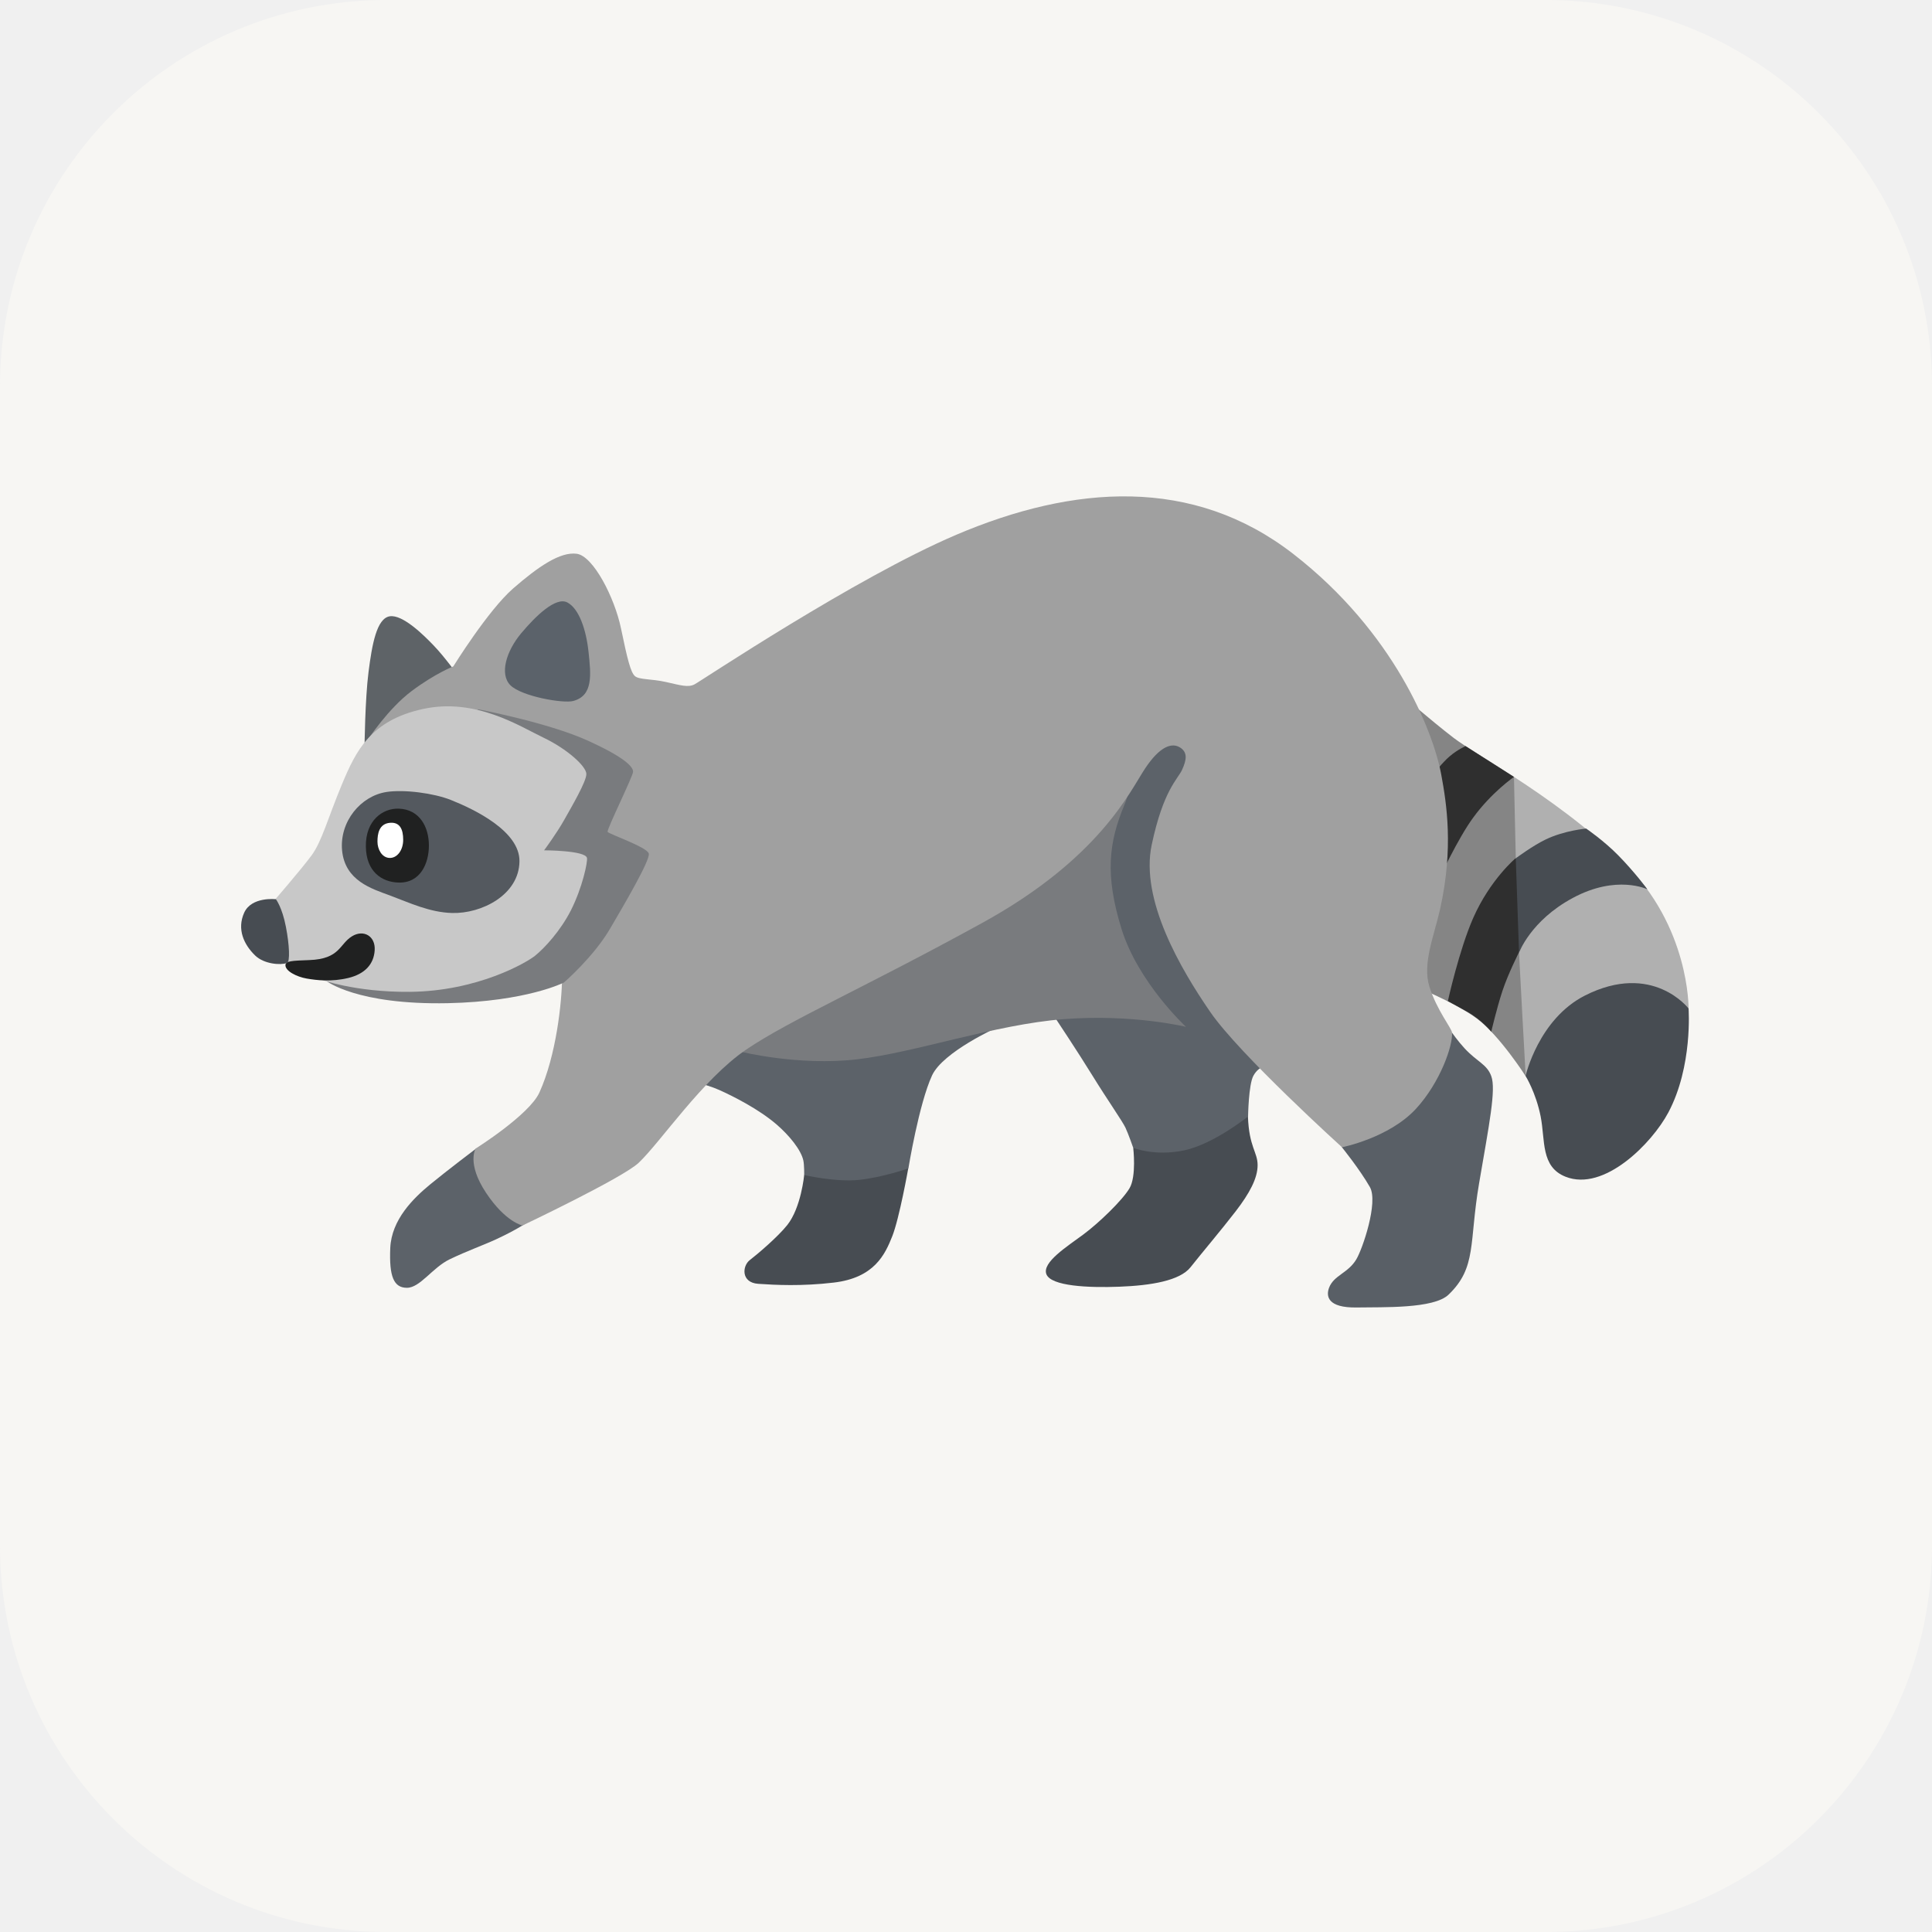
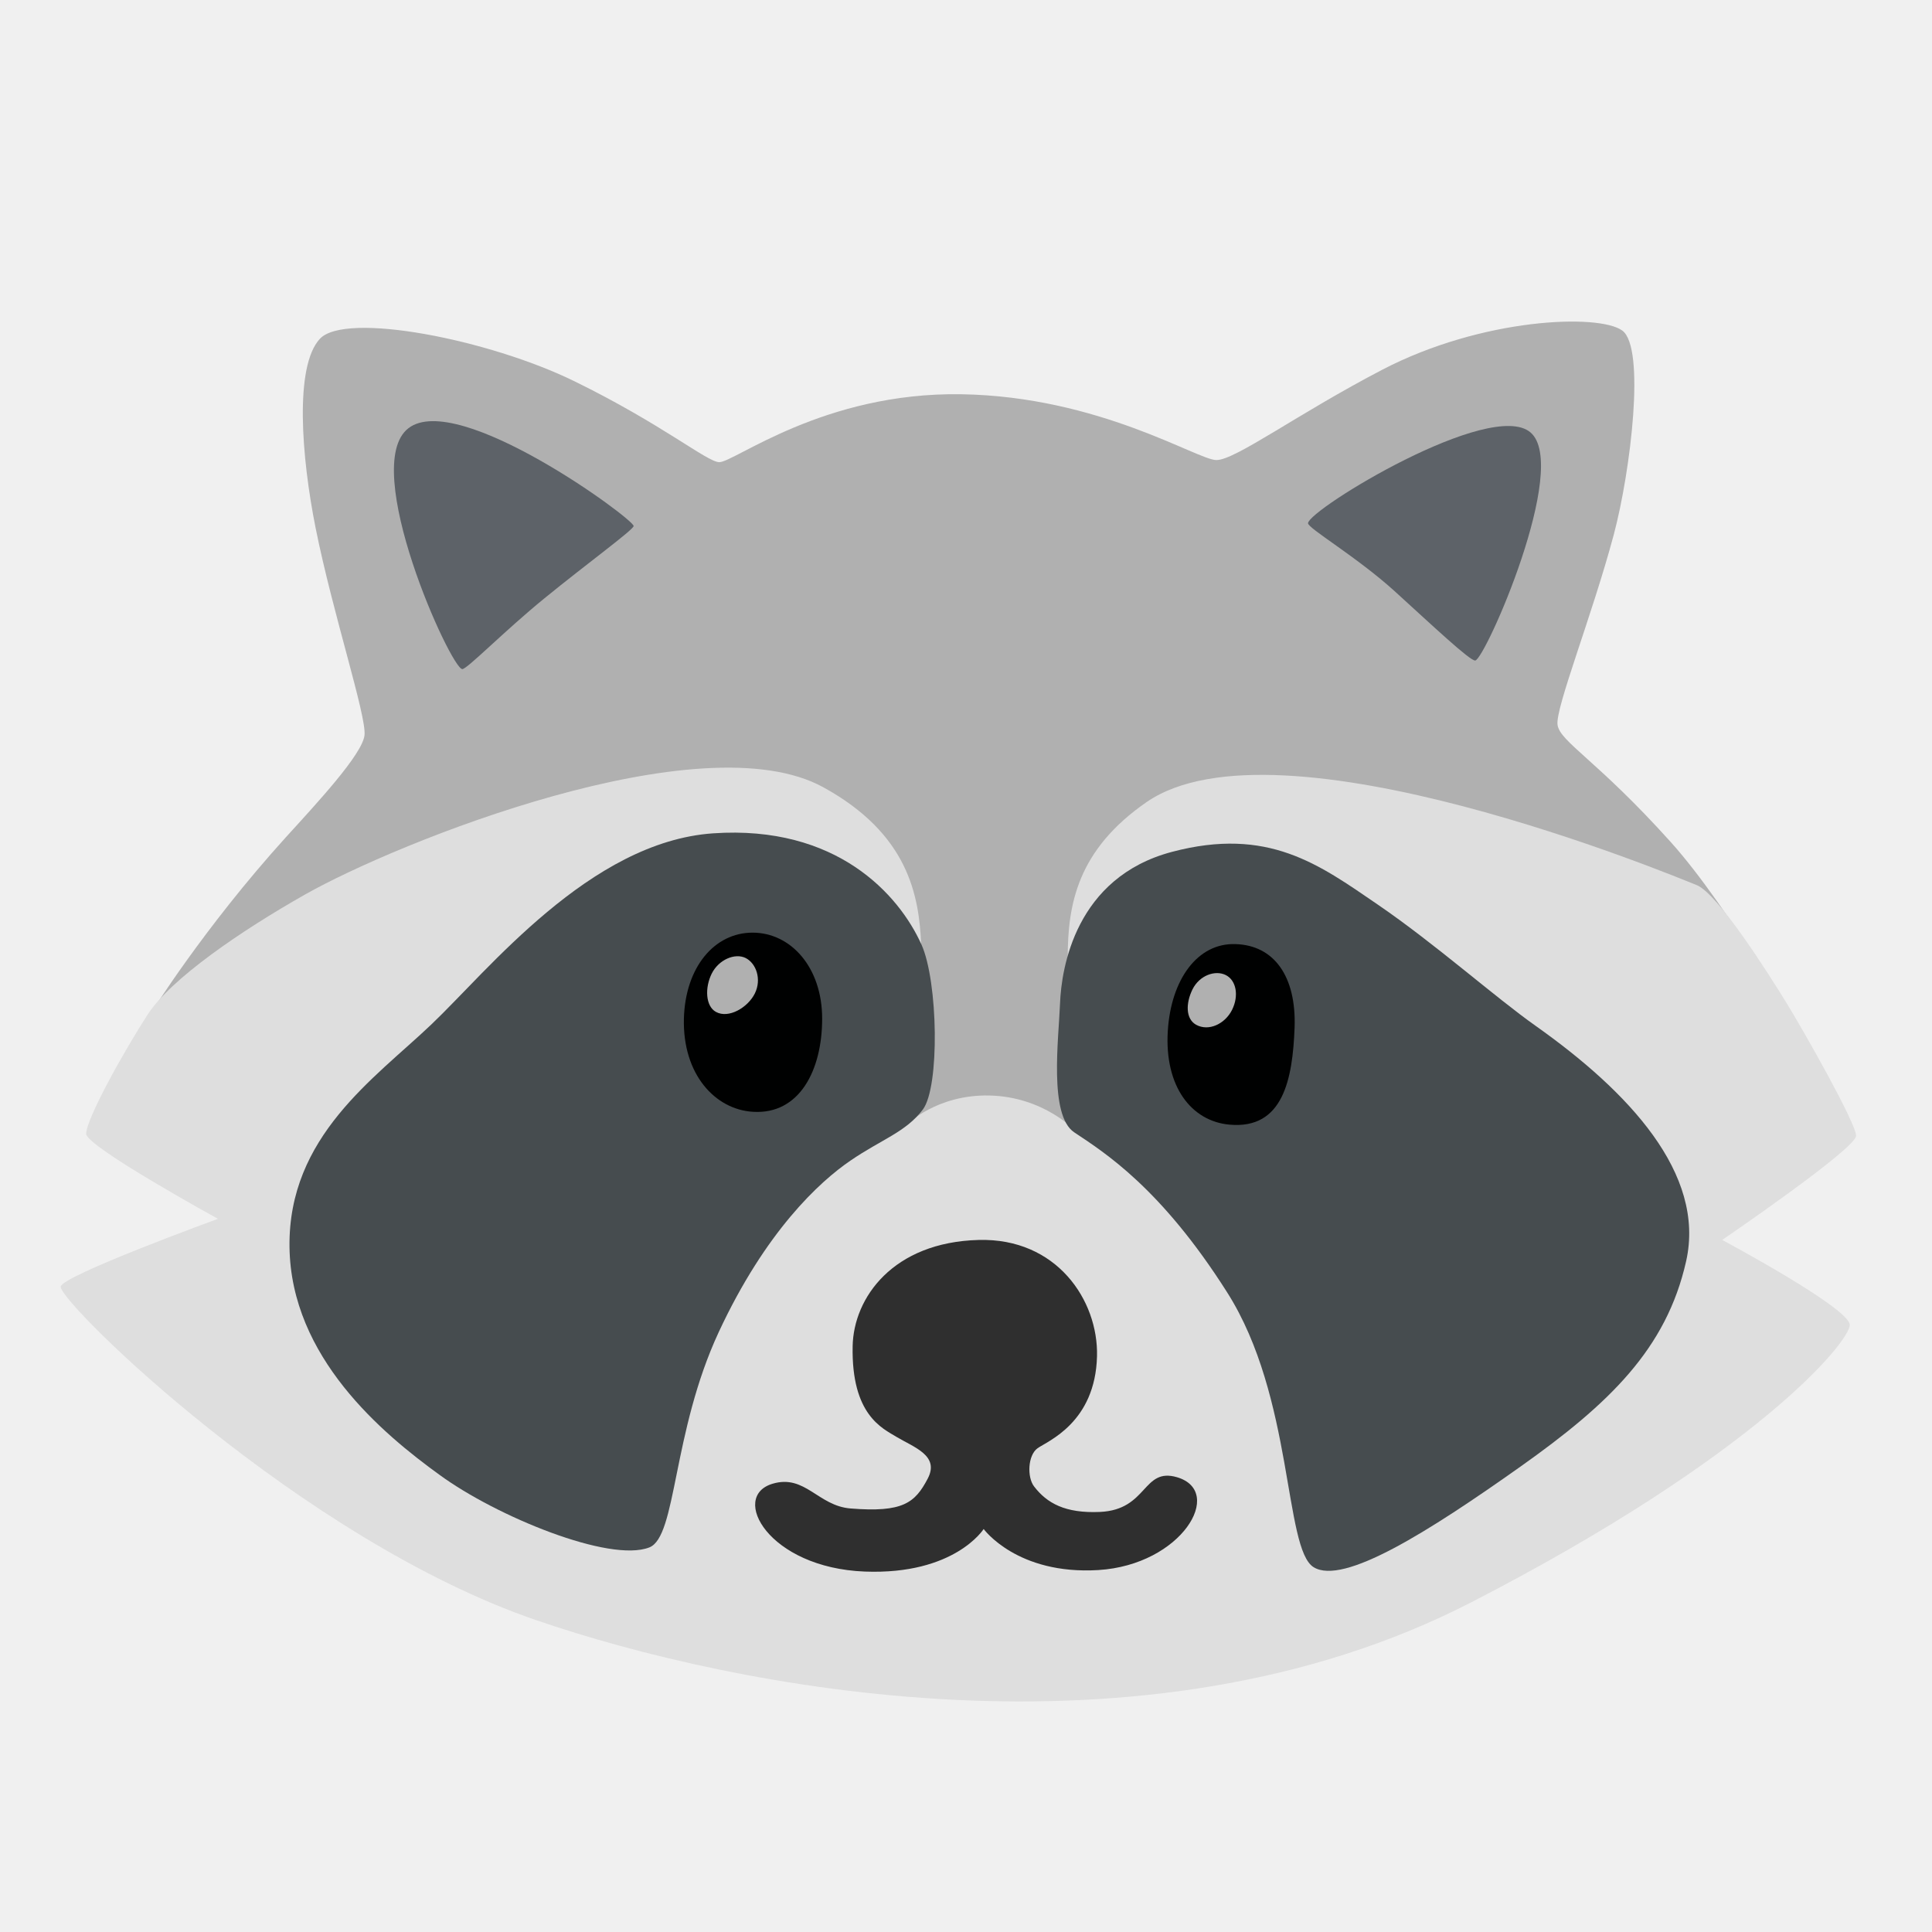
- <svg xmlns="http://www.w3.org/2000/svg" version="1.1" id="a" x="0px" y="0px" viewBox="-16 8 160 160" style="enable-background:new 0 0 128 128;" xml:space="preserve">
-   <rect x="-16" y="8" width="160" height="160" rx="32" fill="#f7f6f3" />
-   <path style="fill:#B0B0B0;" d="M110.35,97.1l13.49-5.58c0,0,0.1-6.79-5.37-12.11c-2.99-2.91-6.35-5.29-9.1-7.08l-3.89,11.22  L110.35,97.1z" />
-   <path style="fill:#858585;" d="M110.34,97.11c0,0-2.14-3.35-4.02-4.75s-5.56-2.85-5.56-2.85L98.07,79.4l1.47-14.31  c0,0,3,2.61,4.86,4.03c0.84,0.64,2.69,1.73,4.98,3.22c0,0,0.2,9.72,0.32,12.49c0.12,2.77,0.65,12.28,0.65,12.28" />
-   <path style="fill:#2F2F2F;" d="M102.69,72.15c0,0,0.71-0.96,1.37-1.52s1.31-0.84,1.31-0.84l4.01,2.55c0,0-1.87,1.29-3.39,3.39  c-1.26,1.72-2.79,5.03-2.79,5.03l-0.81-5.99l0.31-2.61L102.69,72.15z" />
-   <path style="fill:#595F66;" d="M97.45,106.31c0.71,1.26-0.61,5.13-1.13,5.99c-0.68,1.14-1.86,1.31-2.25,2.34  c-0.26,0.68-0.16,1.68,2.3,1.64c2.16-0.04,6.36,0.12,7.59-1.06c2.36-2.26,1.69-4.3,2.53-9.21s1.42-7.79,1.01-8.89  c-0.36-0.99-1.16-1.17-2.2-2.29c-0.54-0.58-1.06-1.32-1.06-1.32l-8.07,6.07l-1.04,3.43C95.13,103.01,96.61,104.84,97.45,106.31  L97.45,106.31z" />
-   <path style="fill:#474C52;" d="M80.49,101.2l-2.64,1.87c0,0,0.28,2.35-0.31,3.34s-2.51,2.85-3.83,3.83s-3.44,2.31-3.05,3.29  s3.44,1.13,6.04,1.03s5.01-0.49,5.9-1.62s2.56-3.1,3.73-4.62s1.82-2.75,1.82-3.83s-0.71-1.5-0.8-4.02  c-0.09-2.52-6.87,0.73-6.87,0.73H80.49z" />
-   <path style="fill:#474C52;" d="M50.6,105.3c0,0-0.25,2.7-1.4,4.15c-0.78,0.98-2.46,2.41-3.1,2.9s-0.74,1.87,0.69,1.97  s3.61,0.21,6.24-0.1c3.39-0.39,4.27-2.35,4.86-3.83s1.33-5.64,1.33-5.64l-4.57-3.7C54.65,101.05,50.6,105.3,50.6,105.3z" />
-   <path style="fill:#5C6269;" d="M23.44,103.11c0,0-2.46,1.86-3.83,2.99s-3.19,2.9-3.29,5.26s0.29,3.29,1.38,3.29s2.11-1.67,3.54-2.36  s2.79-1.17,3.81-1.64c1.56-0.72,2.42-1.29,2.42-1.29l-1.22-4.35l-2.8-1.91L23.44,103.11z" />
-   <path style="fill:#5C6269;" d="M72.8,89.26l-1.39,3.07c0,0,1.85,2.78,3.07,4.76s2.48,3.77,2.73,4.31s0.64,1.66,0.64,1.66  s1.77,0.72,4.21,0.21s5.3-2.81,5.3-2.81s0.04-2.64,0.44-3.37c0.51-0.93,1.33-0.85,1.33-0.85l-3.75-6.02l-0.67-19.86l-8.59-1.81  C76.12,68.55,72.8,89.26,72.8,89.26z" />
-   <path style="fill:#5C6269;" d="M43.76,92.42l-3.08,4.99c0,0,1.73,0.34,2.89,0.86s3.28,1.59,4.75,2.86c1.03,0.89,2.02,2.09,2.21,2.98  c0.08,0.36,0.07,1.2,0.07,1.2s2.6,0.61,4.56,0.4s4.07-0.95,4.07-0.95s0.87-5.34,1.96-7.7c0.9-1.95,5.4-3.98,5.4-3.98l-22.83-0.65  L43.76,92.42z" />
-   <path style="fill:#797B7E;" d="M44.17,87.75l1.19,7.35c0,0,4.77,1.19,9.61,0.63s11.43-2.89,17.14-3.33  c5.71-0.44,10.11,0.64,10.11,0.64s-3.96-3.66-5.34-8.11c-1.38-4.46-1.07-7.16,0.25-10.3S76.5,68.6,76.5,68.6L44.17,87.75  C44.16,87.75,44.17,87.75,44.17,87.75z" />
-   <path style="fill:#5E6367;" d="M21.11,65.48l-6.92,4.35c0,0,0.04-3.91,0.33-6.18s0.67-4.43,1.75-4.61s2.86,1.6,3.61,2.38  c0.97,1,2.08,2.57,2.08,2.57l-0.86,1.49H21.11z" />
-   <path style="fill:#A0A0A0;" d="M14.46,69.26c0,0,1.68-2.57,3.63-4.03s3.45-2.04,3.45-2.04s2.88-4.65,4.96-6.46s3.89-3.05,5.26-2.87  s3.14,3.63,3.67,6.19s0.8,3.63,1.15,3.94c0.35,0.31,1.37,0.22,2.57,0.49s1.83,0.47,2.36,0.2s13.28-8.81,21.68-12.39  c9.72-4.14,19.61-4.86,27.92,1.59s11.58,14.64,12.25,18.28c0.44,2.38,1.03,6.07-0.1,11.14c-0.5,2.22-1.48,4.5-0.88,6.42  s1.84,3.44,1.87,3.79c0.08,1.1-0.99,4.14-2.98,6.31c-2.24,2.43-6.13,3.19-6.13,3.19s-8.48-7.67-10.91-11.2s-5.82-9.28-4.85-13.85  s2.16-5.42,2.52-6.22s0.48-1.43-0.18-1.84s-1.65-0.13-2.9,1.76s-3.77,7.44-13.49,12.78c-9.71,5.34-15.92,8.03-19.53,10.48  s-7.08,7.65-8.91,9.38c-1.34,1.26-9.62,5.19-9.62,5.19s-1.4-0.27-3.02-2.71s-0.86-3.66-0.86-3.66s4.44-2.79,5.28-4.64  c1.39-3.06,1.87-7.47,1.88-9.61S14.47,69.28,14.47,69.28L14.46,69.26z" />
-   <path style="fill:#797B7E;" d="M23.59,66.74c0,0,5.75,1.09,9.03,2.57s3.81,2.24,3.81,2.6s-2.2,4.8-2.11,4.98s3.28,1.26,3.41,1.8  s-2.07,4.28-3.19,6.19c-1.37,2.36-3.84,4.49-3.84,4.49s-3.07,1.57-9.62,1.71c-7.54,0.15-10.05-1.84-10.05-1.84  S23.59,66.74,23.59,66.74z" />
-   <path style="fill:#C8C8C8;" d="M5.46,84.75l1.12-2.02c0,0,2.38-2.74,3.23-3.9s1.35-3.1,2.51-5.88s2.38-5.3,6.73-6.24  s7.99,1.44,9.96,2.38s3.55,2.38,3.55,3.01s-1.21,2.69-1.84,3.81s-1.66,2.51-1.66,2.51s3.41,0,3.55,0.63  c0.07,0.33-0.38,2.46-1.33,4.34c-0.85,1.67-2.15,3.1-2.98,3.77c-0.72,0.57-4.76,2.93-10.37,2.98c-4.54,0.04-7.44-1.04-7.44-1.04  l-3.37-1.75L5.46,84.75L5.46,84.75z" />
-   <path style="fill:#54595F;" d="M16,73.59c-2.13,0.33-3.89,2.45-3.67,4.84c0.24,2.52,2.48,3.18,3.94,3.72  c1.66,0.62,3.31,1.41,5.17,1.46c2.43,0.07,5.55-1.49,5.58-4.28c0.03-2.49-3.72-4.3-5.68-5.08c-1.4-0.56-3.86-0.89-5.35-0.66  C15.99,73.59,16,73.59,16,73.59z" />
-   <path style="fill:#202121;" d="M17.03,74.97c-1.32-0.05-2.77,0.96-2.73,3.15c0.03,2.07,1.32,2.93,2.7,2.97  c1.83,0.06,2.52-1.62,2.52-3.06C19.52,76.47,18.74,75.03,17.03,74.97z" />
-   <path style="fill:#FFFFFF;" d="M16.31,76.14c-0.93,0.07-1.05,0.93-1.05,1.56s0.36,1.32,0.99,1.35s1.14-0.63,1.14-1.5  S17.12,76.08,16.31,76.14z" />
-   <path style="fill:#202121;" d="M7.64,87.91c0.03-0.32,0.52-0.35,1.97-0.4c2.56-0.09,2.49-1.33,3.54-1.97  c0.96-0.59,1.95-0.02,1.88,1.15s-0.82,1.97-2.18,2.3c-1.42,0.34-2.63,0.19-3.45,0.05S7.6,88.41,7.64,87.91z" />
-   <path style="fill:#474C52;" d="M7.68,84.77c0.29,1.49,0.35,2.89,0.09,2.98c-0.54,0.2-1.91,0.09-2.64-0.62  c-0.94-0.91-1.52-2.18-0.91-3.54s2.63-1.12,2.63-1.12S7.37,83.14,7.68,84.77z" />
-   <path style="fill:#5B626A;" d="M30.98,57.89c-0.95-0.49-2.61,1.11-3.83,2.57s-1.8,3.37-0.88,4.29s4.37,1.53,5.21,1.3  c1.66-0.45,1.46-2.18,1.26-4.06S31.94,58.39,30.98,57.89z" />
-   <path style="fill:#474C52;" d="M110.34,97.11c0,0,1.07-4.72,4.93-6.67c5.59-2.82,8.57,1.08,8.57,1.08s0.36,4.79-1.68,8.62  c-1.36,2.55-5.32,6.58-8.51,5.31c-2.07-0.82-1.67-3.02-2.06-4.99S110.34,97.1,110.34,97.11L110.34,97.11z" />
-   <path style="fill:#2F2F2F;" d="M103.9,90.93c0,0,0.94-4.27,2.11-6.92c1.4-3.17,3.5-4.93,3.5-4.93l2.07,1.76l-1.8,6.06  c0,0-0.88,1.73-1.35,3.15s-0.93,3.39-0.93,3.39s-0.79-0.97-1.97-1.64c-0.73-0.41-1.62-0.89-1.62-0.89S103.9,90.93,103.9,90.93z" />
-   <path style="fill:#474C52;" d="M115.36,76.62c0,0-1.79,0.15-3.35,0.9c-1.07,0.51-2.48,1.56-2.48,1.56l0.27,7.82  c0,0,0.95-2.65,4.44-4.53c3.65-1.97,6.19-0.72,6.19-0.72s-1.09-1.47-2.4-2.8C116.86,77.65,115.37,76.62,115.36,76.62  C115.37,76.62,115.36,76.62,115.36,76.62z" />
+ <svg xmlns="http://www.w3.org/2000/svg" version="1.1" id="Layer_3" x="0px" y="0px" viewBox="0 0 128 128" style="enable-background:new 0 0 128 128;" xml:space="preserve">
+   <path style="fill:#B0B0B0;" d="M9.93,67.23c0,0,3.52-5.7,9.01-11.76c2.01-2.21,5.07-5.49,5.21-6.76c0.14-1.27-2.11-8.09-3.24-13.73  c-0.94-4.71-1.41-10.7,0.28-12.53c1.69-1.83,11.23,0.04,16.89,2.82c5.8,2.84,8.77,5.34,9.57,5.35c1,0.01,6.9-4.65,16.05-4.5  s15.63,4.36,16.89,4.36s5.34-3.04,10.98-5.98c6.62-3.45,14.36-3.73,15.91-2.6c1.55,1.13,0.56,9.29-0.56,13.51  c-1.44,5.39-3.87,11.47-3.73,12.6c0.14,1.13,2.6,2.32,7.53,7.81c3.89,4.34,8.66,12.81,8.66,12.81L66.67,79.48L9.93,67.23z" />
+   <path style="fill:#DEDEDE;" d="M5.71,75.12c0,0.84,8.73,5.63,8.73,5.63s-10.42,3.8-10.42,4.5c0,1.13,15.91,16.75,31.53,22.1  c13.02,4.46,40.22,9.99,61.94-1.2c18.86-9.71,25.06-17.25,25.06-18.37s-8.45-5.63-8.45-5.63s8.87-6.05,8.87-6.9  c0-0.84-3.52-7.04-4.65-8.87s-4.5-7.18-5.91-7.74c-1.41-0.56-27.73-11.54-36.46-5.49c-4.56,3.16-5.21,6.76-5.21,10.28  c0,6.2,0.56,11.54,0.56,11.54s-2.11-2.32-5.77-2.39c-3.45-0.07-5.42,1.9-5.42,1.9s1.06-8.66,0.92-11.9  c-0.14-3.24-0.84-7.32-6.48-10.42c-8.07-4.44-28.19,3.62-34.35,7.11c-4.22,2.39-8.87,5.56-10.42,7.95S5.71,74.13,5.71,75.12z" />
+   <path style="fill:#5D6268;" d="M30.63,44.33c0.32,0,2.8-2.54,5.44-4.69c2.78-2.27,5.91-4.55,5.91-4.79c0-0.47-11.64-9.01-14.92-6.48  S29.88,44.33,30.63,44.33z" />
+   <path style="fill:#5D6268;" d="M86.66,34.66c-0.03,0.33,3.2,2.21,5.73,4.5c2.53,2.3,5.02,4.65,5.35,4.6  c0.66-0.09,6.29-12.86,3.66-15.11S86.75,33.73,86.66,34.66z" />
+   <path style="fill:#464C4F;" d="M43.02,102.52c1.82-0.71,1.5-7.6,4.6-14.27c3.1-6.66,6.66-9.95,8.73-11.36  c2.06-1.41,3.66-1.88,4.79-3.38c1.13-1.5,1.01-8.48-0.09-10.93c-1.5-3.33-5.63-7.93-13.8-7.37c-8.17,0.56-14.92,9.1-18.68,12.67  c-3.75,3.57-9.48,7.41-9.39,14.73c0.09,7.32,6.19,12.39,9.95,15.11C32.88,100.46,40.39,103.55,43.02,102.52z" />
+   <path style="fill:#464C4F;" d="M71.17,75.02c-1.69-1.13-1.03-6.19-0.94-8.54c0.09-2.35,1.03-8.35,7.41-10.04s9.76,0.84,13.61,3.47  c3.85,2.63,7.79,6.15,10.51,8.07c6.1,4.32,11.26,9.76,9.95,15.58c-1.31,5.82-5.11,9.45-10.98,13.61c-6.1,4.32-11.73,7.88-13.7,6.66  s-1.31-11.26-5.73-18.21C76.9,78.68,73.15,76.34,71.17,75.02z" />
+   <path style="fill:#2F2F2F;" d="M64.84,82.15c-5.68,0.15-8.29,3.83-8.35,7.04c-0.09,4.55,1.97,5.44,2.91,6.01  c1.17,0.7,2.87,1.24,2.06,2.77c-0.84,1.6-1.64,2.25-5.11,1.97c-2.15-0.17-3.01-2.28-5.16-1.64c-2.86,0.84-0.28,5.57,6.1,5.82  c5.96,0.23,7.88-2.82,7.88-2.82s2.21,3.05,7.6,2.72c5.53-0.34,8.4-5.21,5.21-6.15c-2.29-0.67-1.92,2.16-5.11,2.3  c-2.3,0.1-3.51-0.58-4.36-1.69c-0.47-0.61-0.42-2.06,0.23-2.53c0.66-0.47,3.83-1.69,3.94-6.1C72.77,86.14,70,82.01,64.84,82.15z" />
+   <path style="fill:#000101;" d="M54.47,67.49c0,3.41-1.5,6.36-4.58,6.17c-2.52-0.15-4.67-2.49-4.58-6.17c0.09-3.41,2.02-5.7,4.55-5.7  S54.47,64.08,54.47,67.49z" />
+   <path style="fill:#000101;" d="M85.77,68.08c-0.13,3.41-0.75,6.76-4.32,6.43c-2.52-0.23-4.31-2.53-4.08-6.21  c0.21-3.4,1.97-5.85,4.5-5.75C84.4,62.63,85.89,64.67,85.77,68.08z" />
+   <path style="fill:#B0B0B0;" d="M47.15,64.51c-0.46,0.93-0.41,2.15,0.28,2.53c0.84,0.47,2.12-0.29,2.58-1.22s0.1-1.99-0.61-2.35  C48.69,63.12,47.61,63.58,47.15,64.51z" />
+   <path style="fill:#B0B0B0;" d="M79.01,65.54c-0.46,0.93-0.46,1.96,0.23,2.35c0.84,0.47,1.93-0.06,2.39-0.99  c0.46-0.93,0.28-1.95-0.42-2.3S79.47,64.62,79.01,65.54z" />
</svg>
